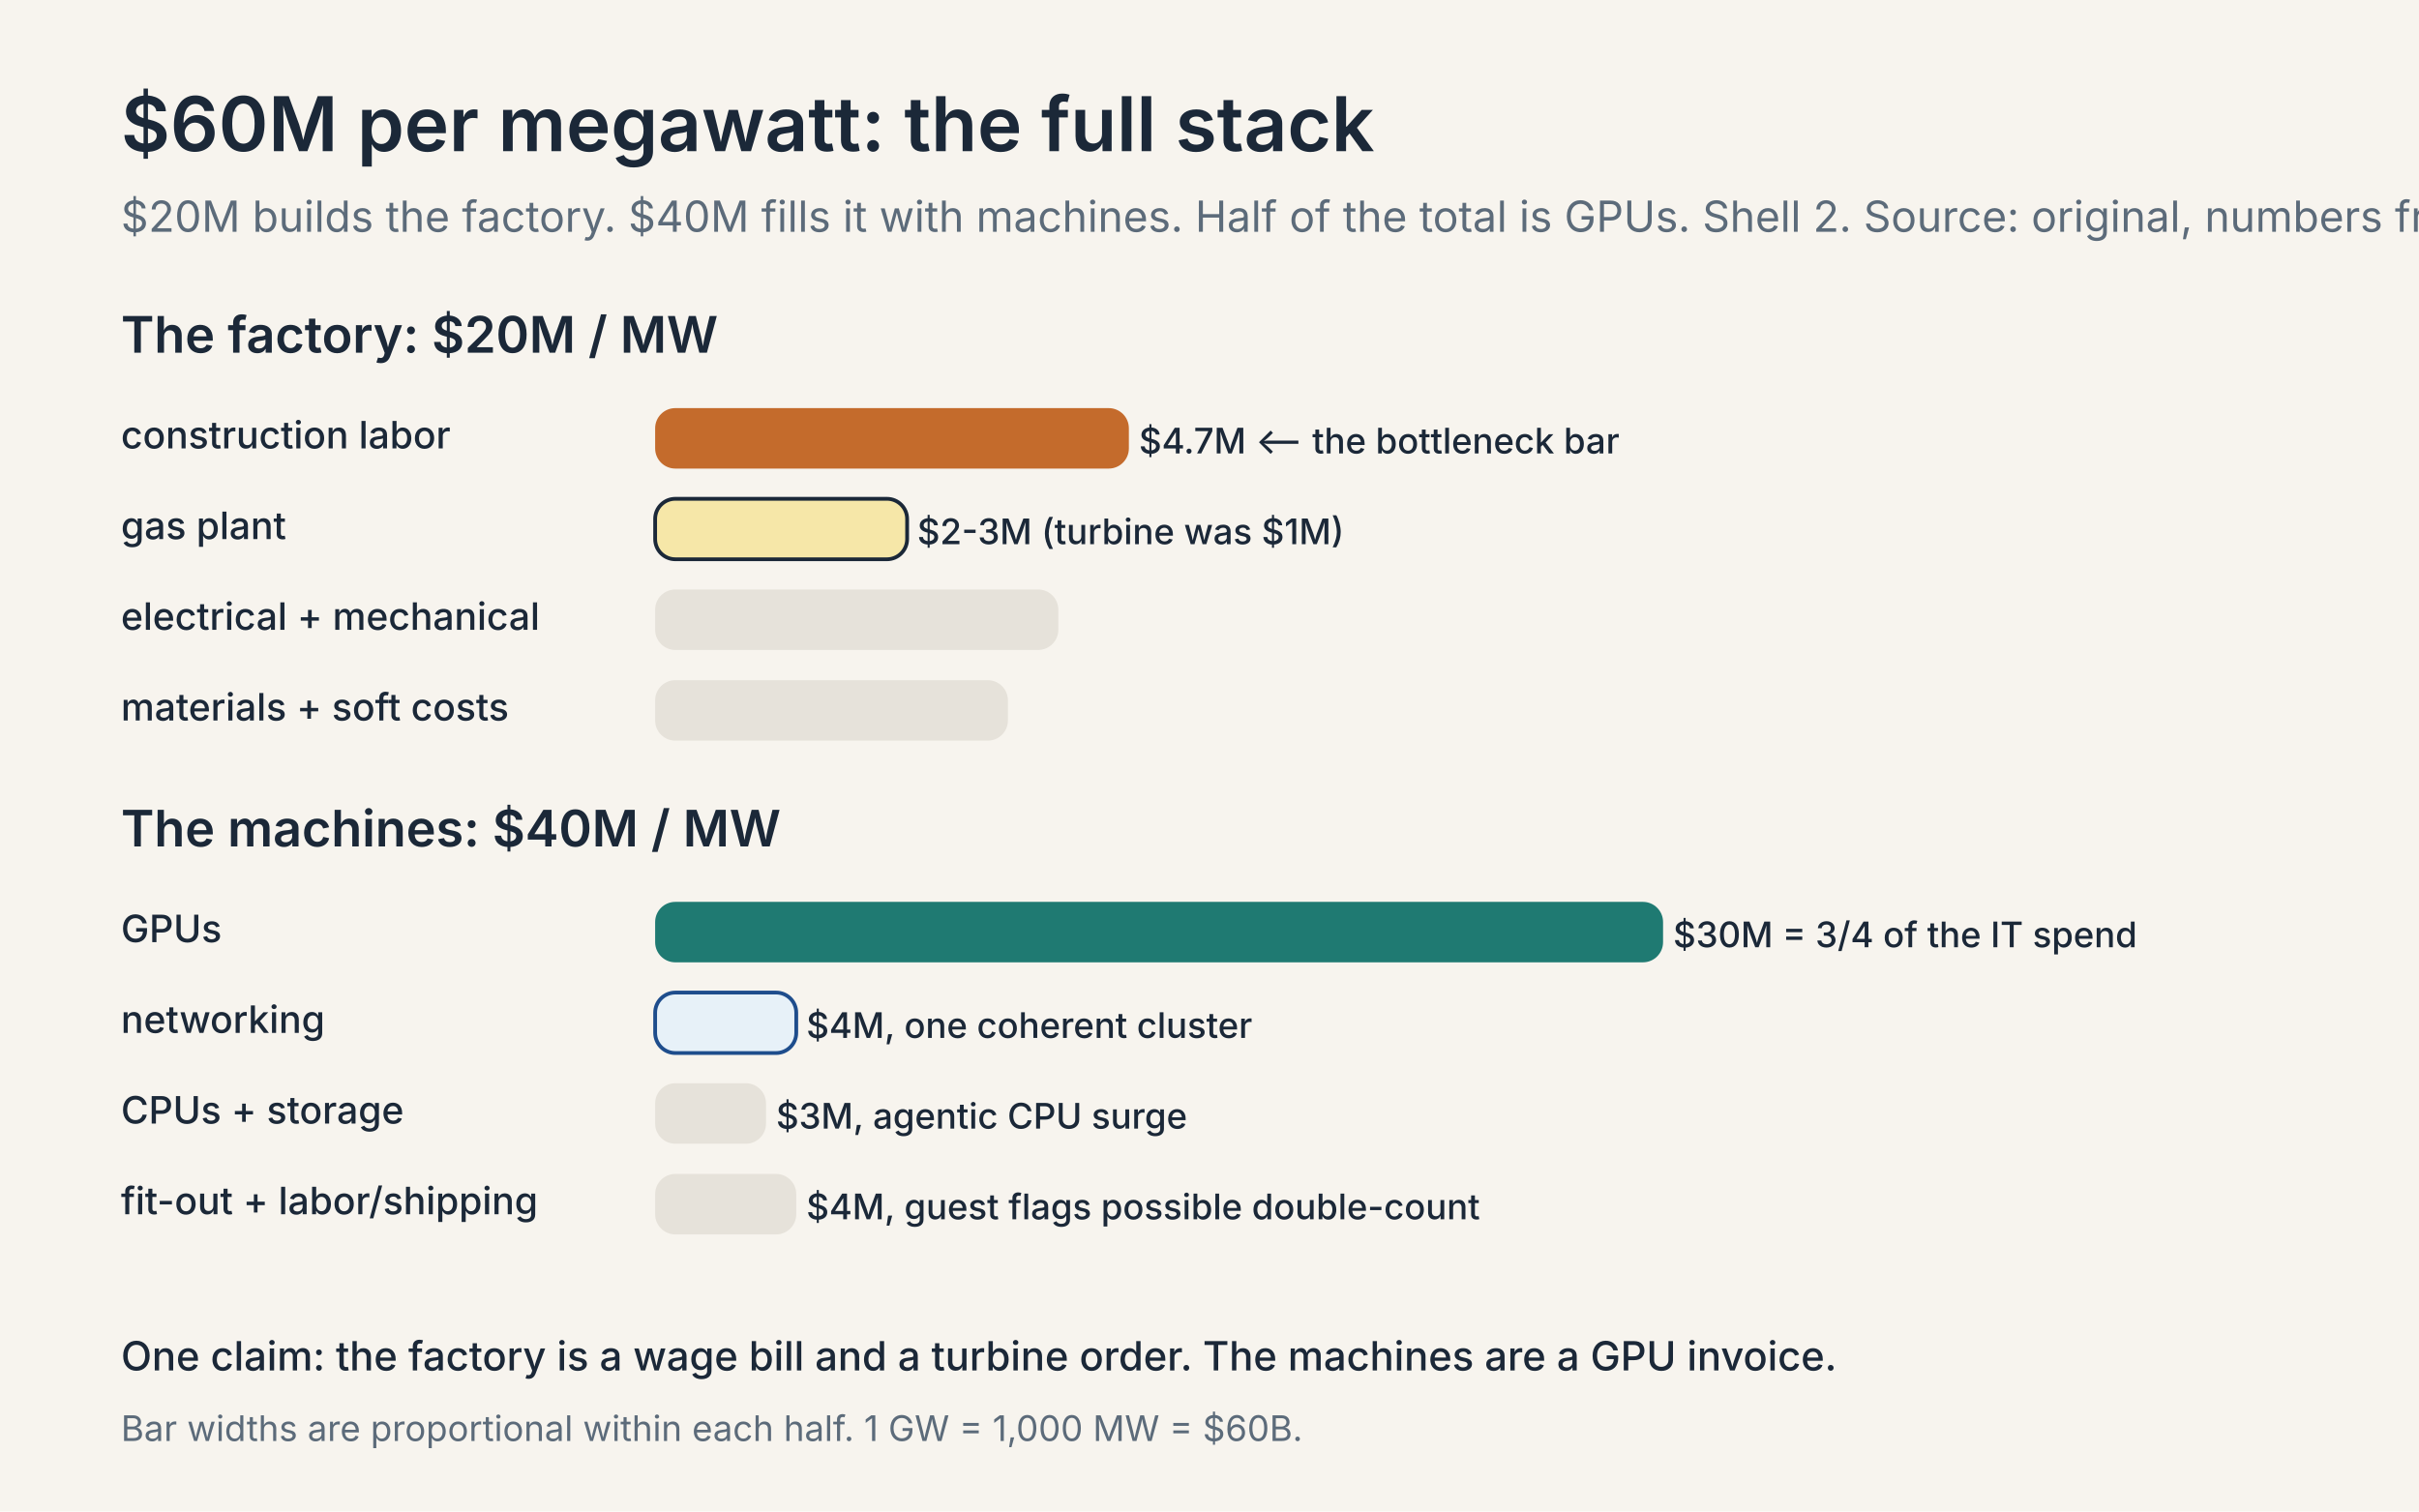
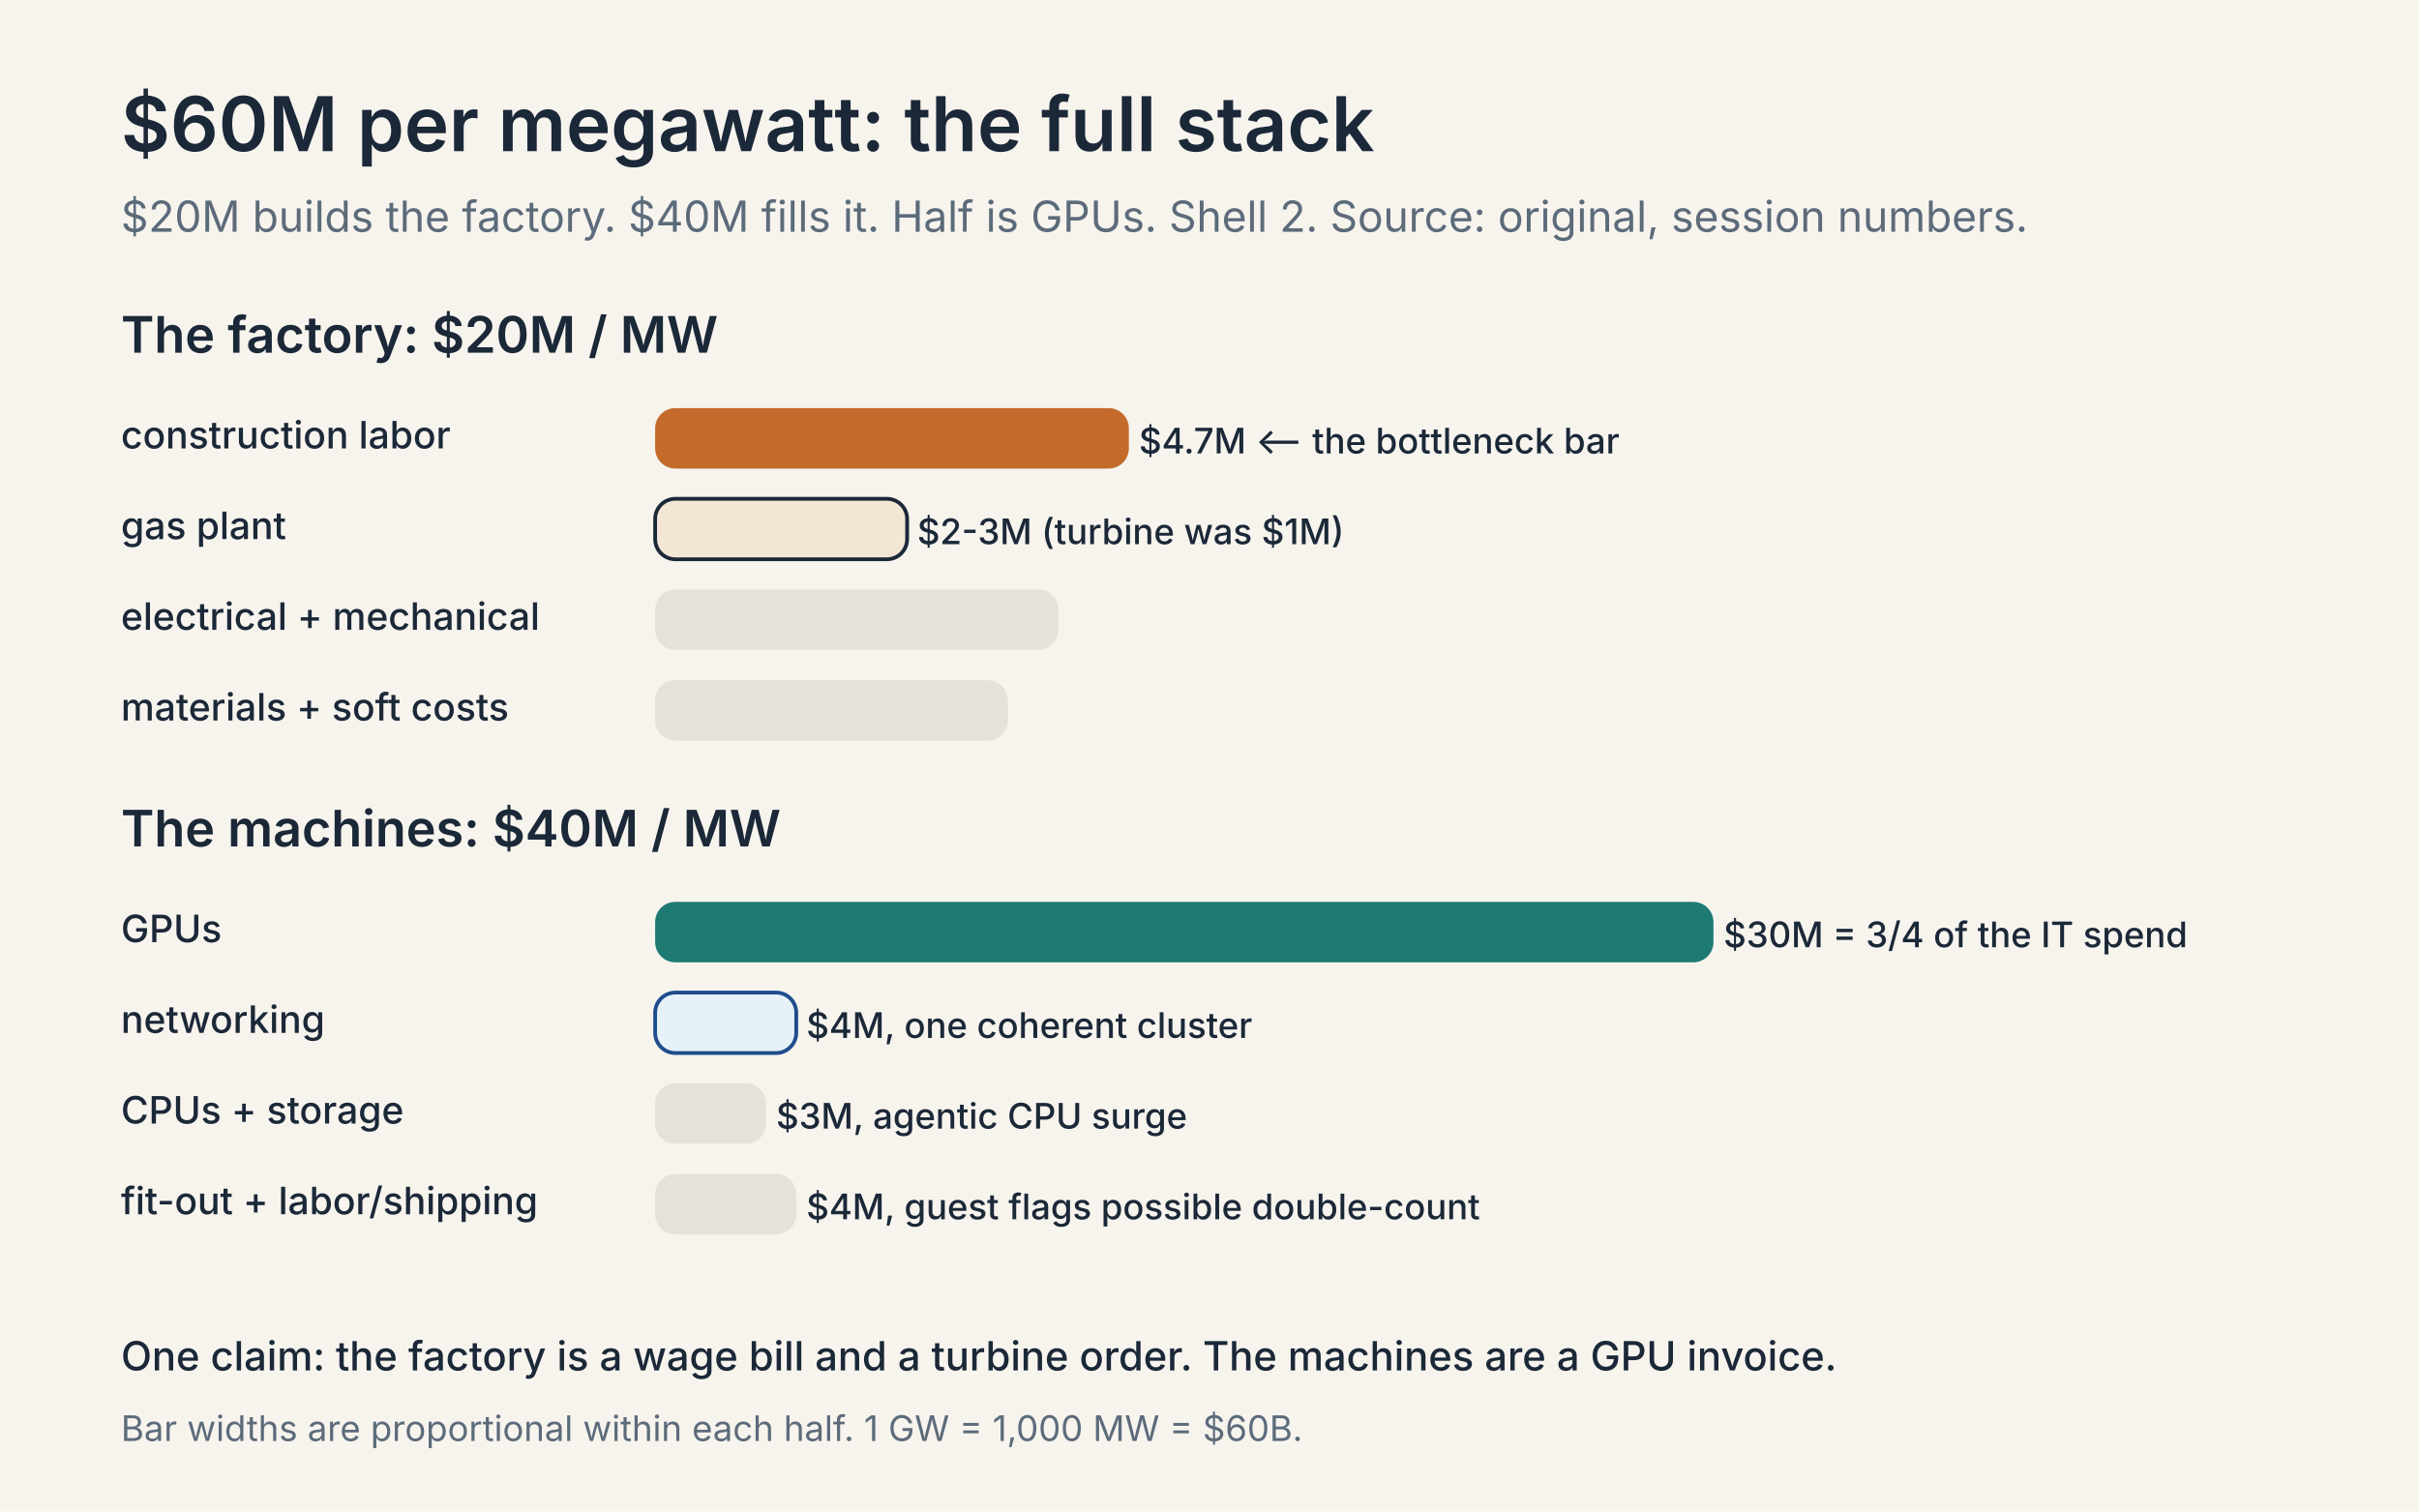
- <svg xmlns="http://www.w3.org/2000/svg" width="960" height="600" viewBox="0 0 960 600" font-family="Inter, 'Source Sans 3', sans-serif">
+ <svg xmlns="http://www.w3.org/2000/svg" width="960" height="600" viewBox="0 0 960 600" font-family="Anthropic Sans, Inter, 'Source Sans 3', 'IBM Plex Sans', sans-serif">
  <rect width="960" height="600" fill="#F7F4EE" />
  <text x="48" y="60" font-size="30" font-weight="600" fill="#1B2838">$60M per megawatt: the full stack</text>
-   <text x="48" y="92" font-size="17" fill="#5C6B7A">$20M builds the factory. $40M fills it with machines. Half of the total is GPUs. Shell 2. Source: original, numbers from the session.</text>
+   <text x="48" y="92" font-size="17" fill="#5C6B7A">$20M builds the factory. $40M fills it. Half is GPUs. Shell 2. Source: original, session numbers.</text>
  <text x="48" y="140" font-size="20" font-weight="600" fill="#1B2838">The factory: $20M / MW</text>
  <g font-size="15" font-weight="500">
    <text x="48" y="178" fill="#1B2838">construction labor</text>
    <rect x="260" y="162" width="188" height="24" rx="8" fill="#C46B2C" />
    <text x="452" y="180" fill="#1B2838" font-size="14">$4.7M &lt;-- the bottleneck bar</text>
    <text x="48" y="214" fill="#1B2838">gas plant</text>
-     <rect x="260" y="198" width="100" height="24" rx="8" fill="#F6E7A8" stroke="#1B2838" stroke-width="1.5" />
+     <rect x="260" y="198" width="100" height="24" rx="8" fill="#F4E6D4" stroke="#1B2838" stroke-width="1.5" />
    <text x="364" y="216" fill="#1B2838" font-size="14">$2-3M (turbine was $1M)</text>
    <text x="48" y="250" fill="#1B2838">electrical + mechanical</text>
    <rect x="260" y="234" width="160" height="24" rx="8" fill="#E6E2DA" />
    <text x="48" y="286" fill="#1B2838">materials + soft costs</text>
    <rect x="260" y="270" width="140" height="24" rx="8" fill="#E6E2DA" />
  </g>
  <text x="48" y="336" font-size="20" font-weight="600" fill="#1B2838">The machines: $40M / MW</text>
  <g font-size="15" font-weight="500">
    <text x="48" y="374" fill="#1B2838">GPUs</text>
-     <rect x="260" y="358" width="400" height="24" rx="8" fill="#1F7A72" />
-     <text x="664" y="376" fill="#1B2838" font-size="14">$30M = 3/4 of the IT spend</text>
+     <rect x="260" y="358" width="420" height="24" rx="8" fill="#1F7A72" />
+     <text x="684" y="376" fill="#1B2838" font-size="14">$30M = 3/4 of the IT spend</text>
    <text x="48" y="410" fill="#1B2838">networking</text>
    <rect x="260" y="394" width="56" height="24" rx="8" fill="#E7F1F8" stroke="#1E4D8C" stroke-width="1.5" />
    <text x="320" y="412" fill="#1B2838" font-size="14">$4M, one coherent cluster</text>
    <text x="48" y="446" fill="#1B2838">CPUs + storage</text>
    <rect x="260" y="430" width="44" height="24" rx="8" fill="#E6E2DA" />
    <text x="308" y="448" fill="#1B2838" font-size="14">$3M, agentic CPU surge</text>
    <text x="48" y="482" fill="#1B2838">fit-out + labor/shipping</text>
    <rect x="260" y="466" width="56" height="24" rx="8" fill="#E6E2DA" />
    <text x="320" y="484" fill="#1B2838" font-size="14">$4M, guest flags possible double-count</text>
  </g>
  <text x="48" y="544" font-size="16" font-weight="500" fill="#1B2838">One claim: the factory is a wage bill and a turbine order. The machines are a GPU invoice.</text>
  <text x="48" y="572" font-size="14" fill="#5C6B7A">Bar widths are proportional within each half. 1 GW = 1,000 MW = $60B.</text>
</svg>
